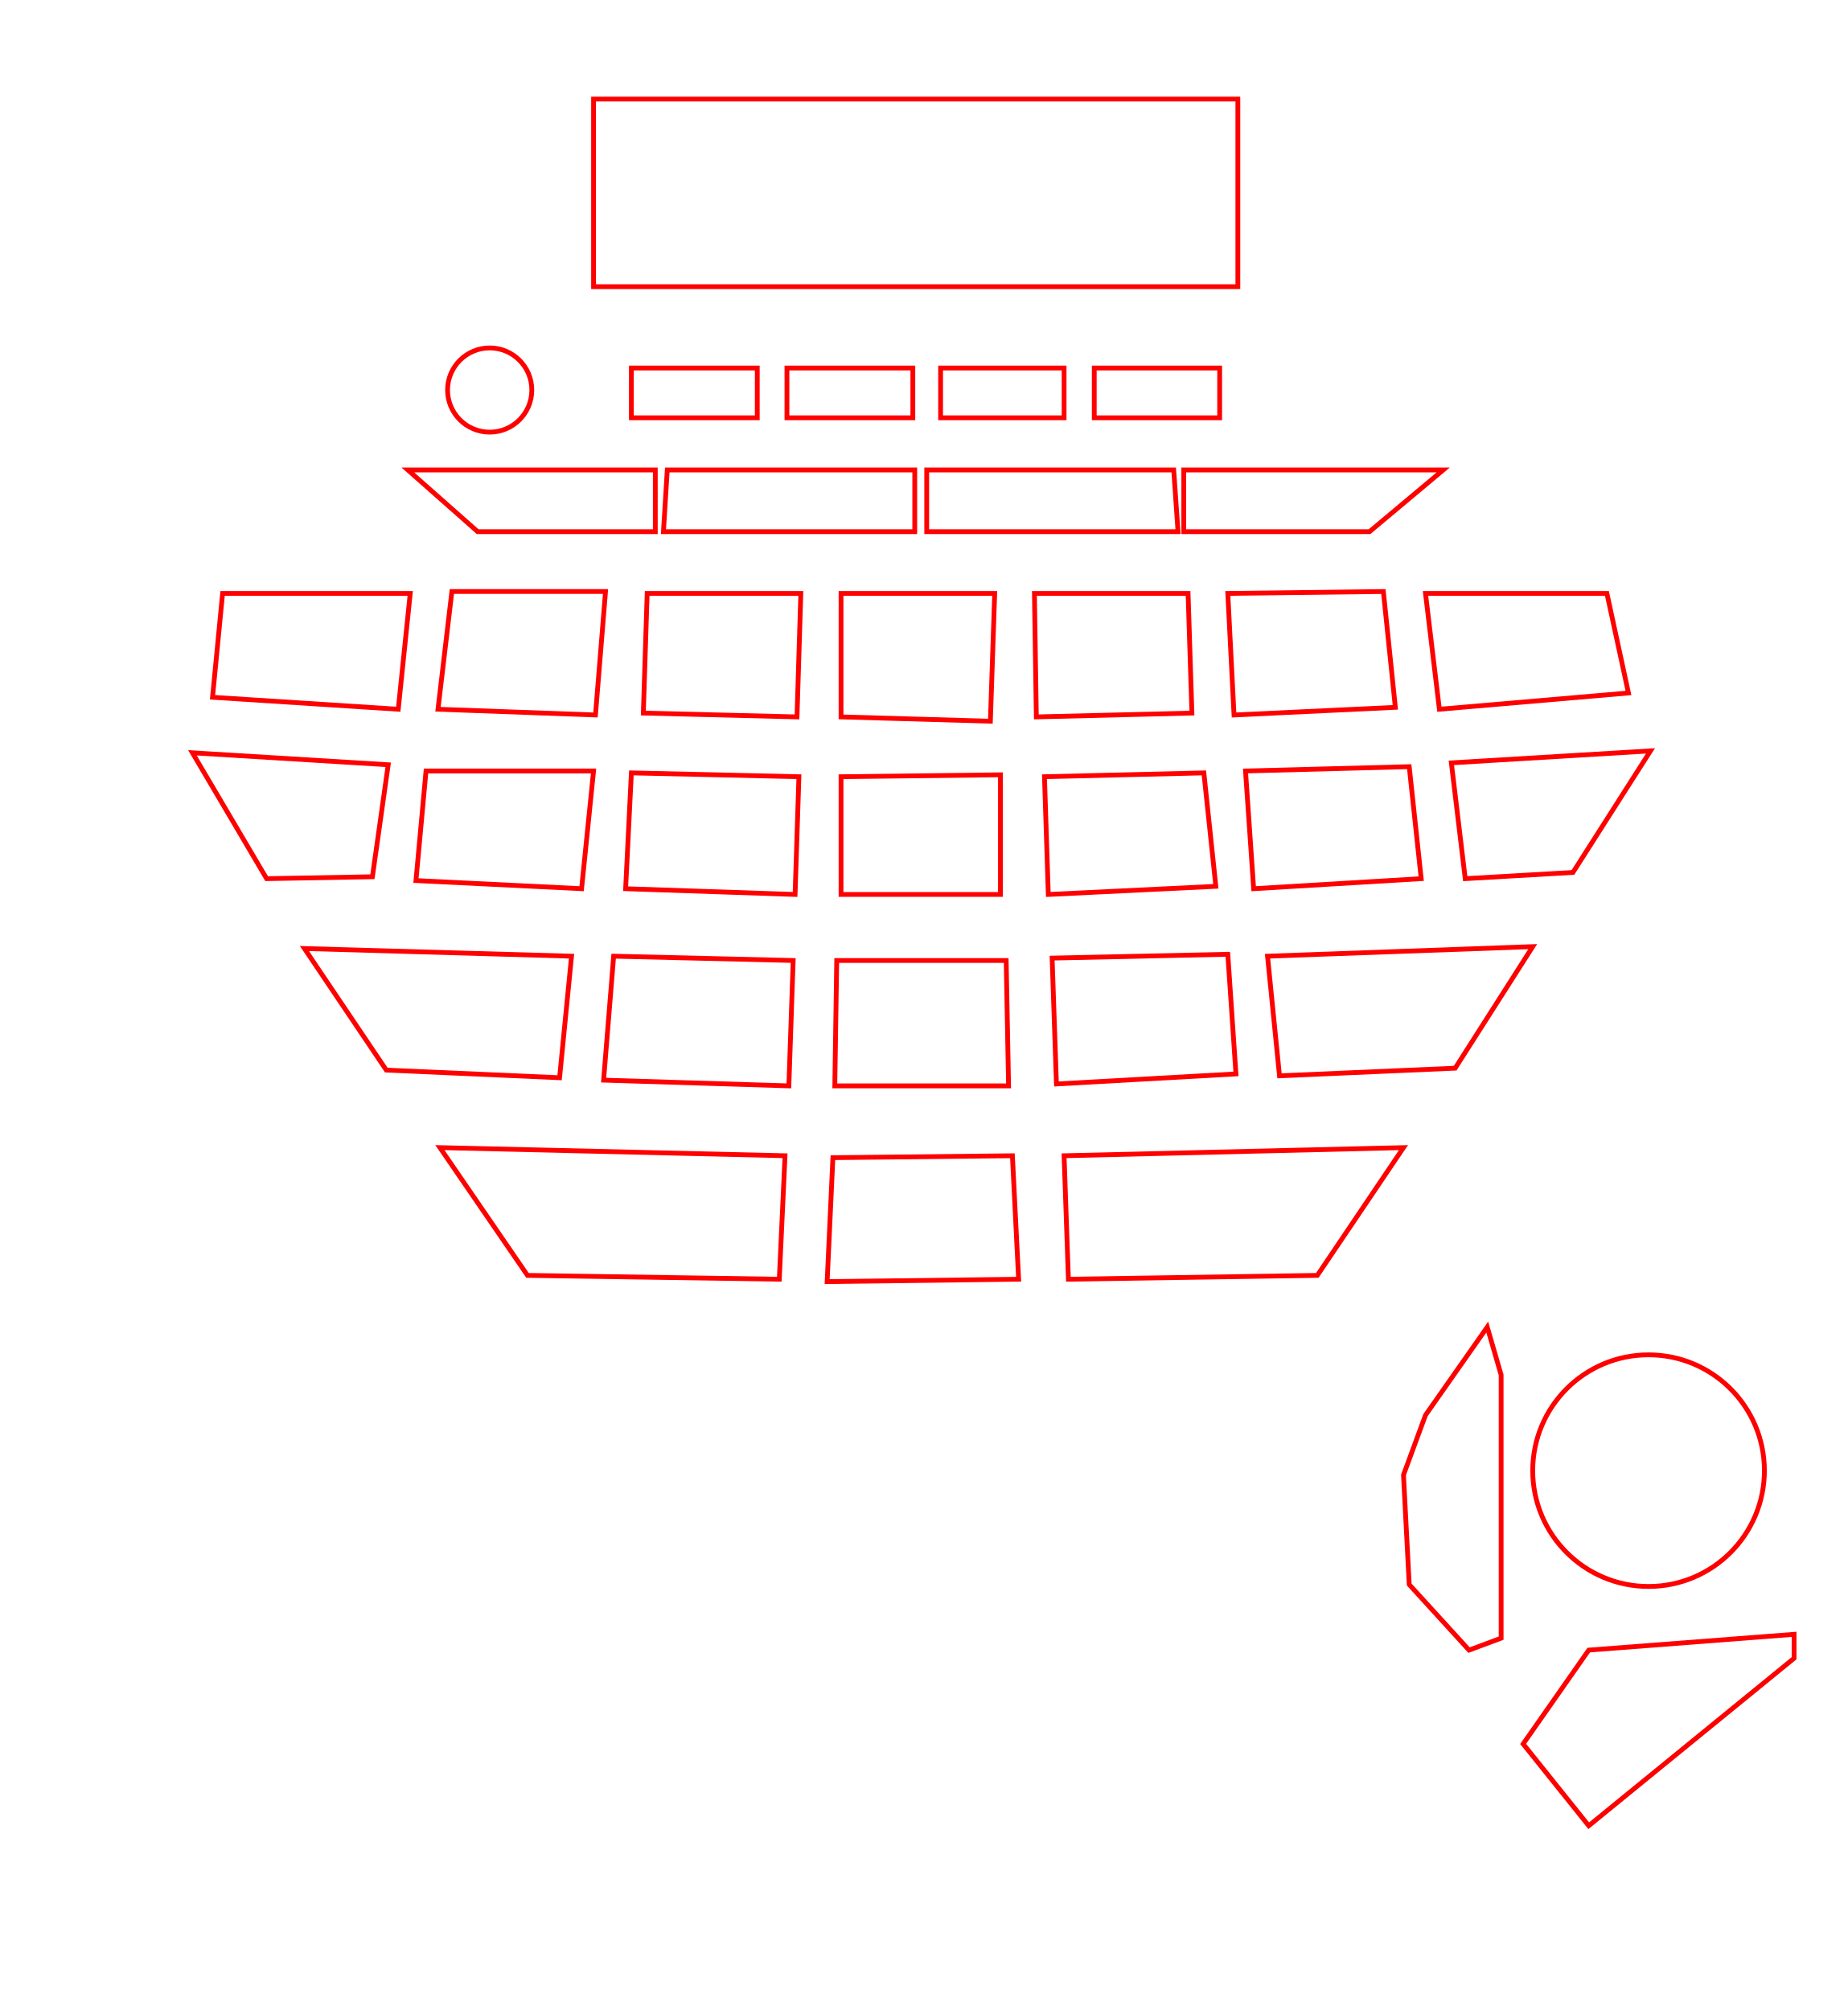
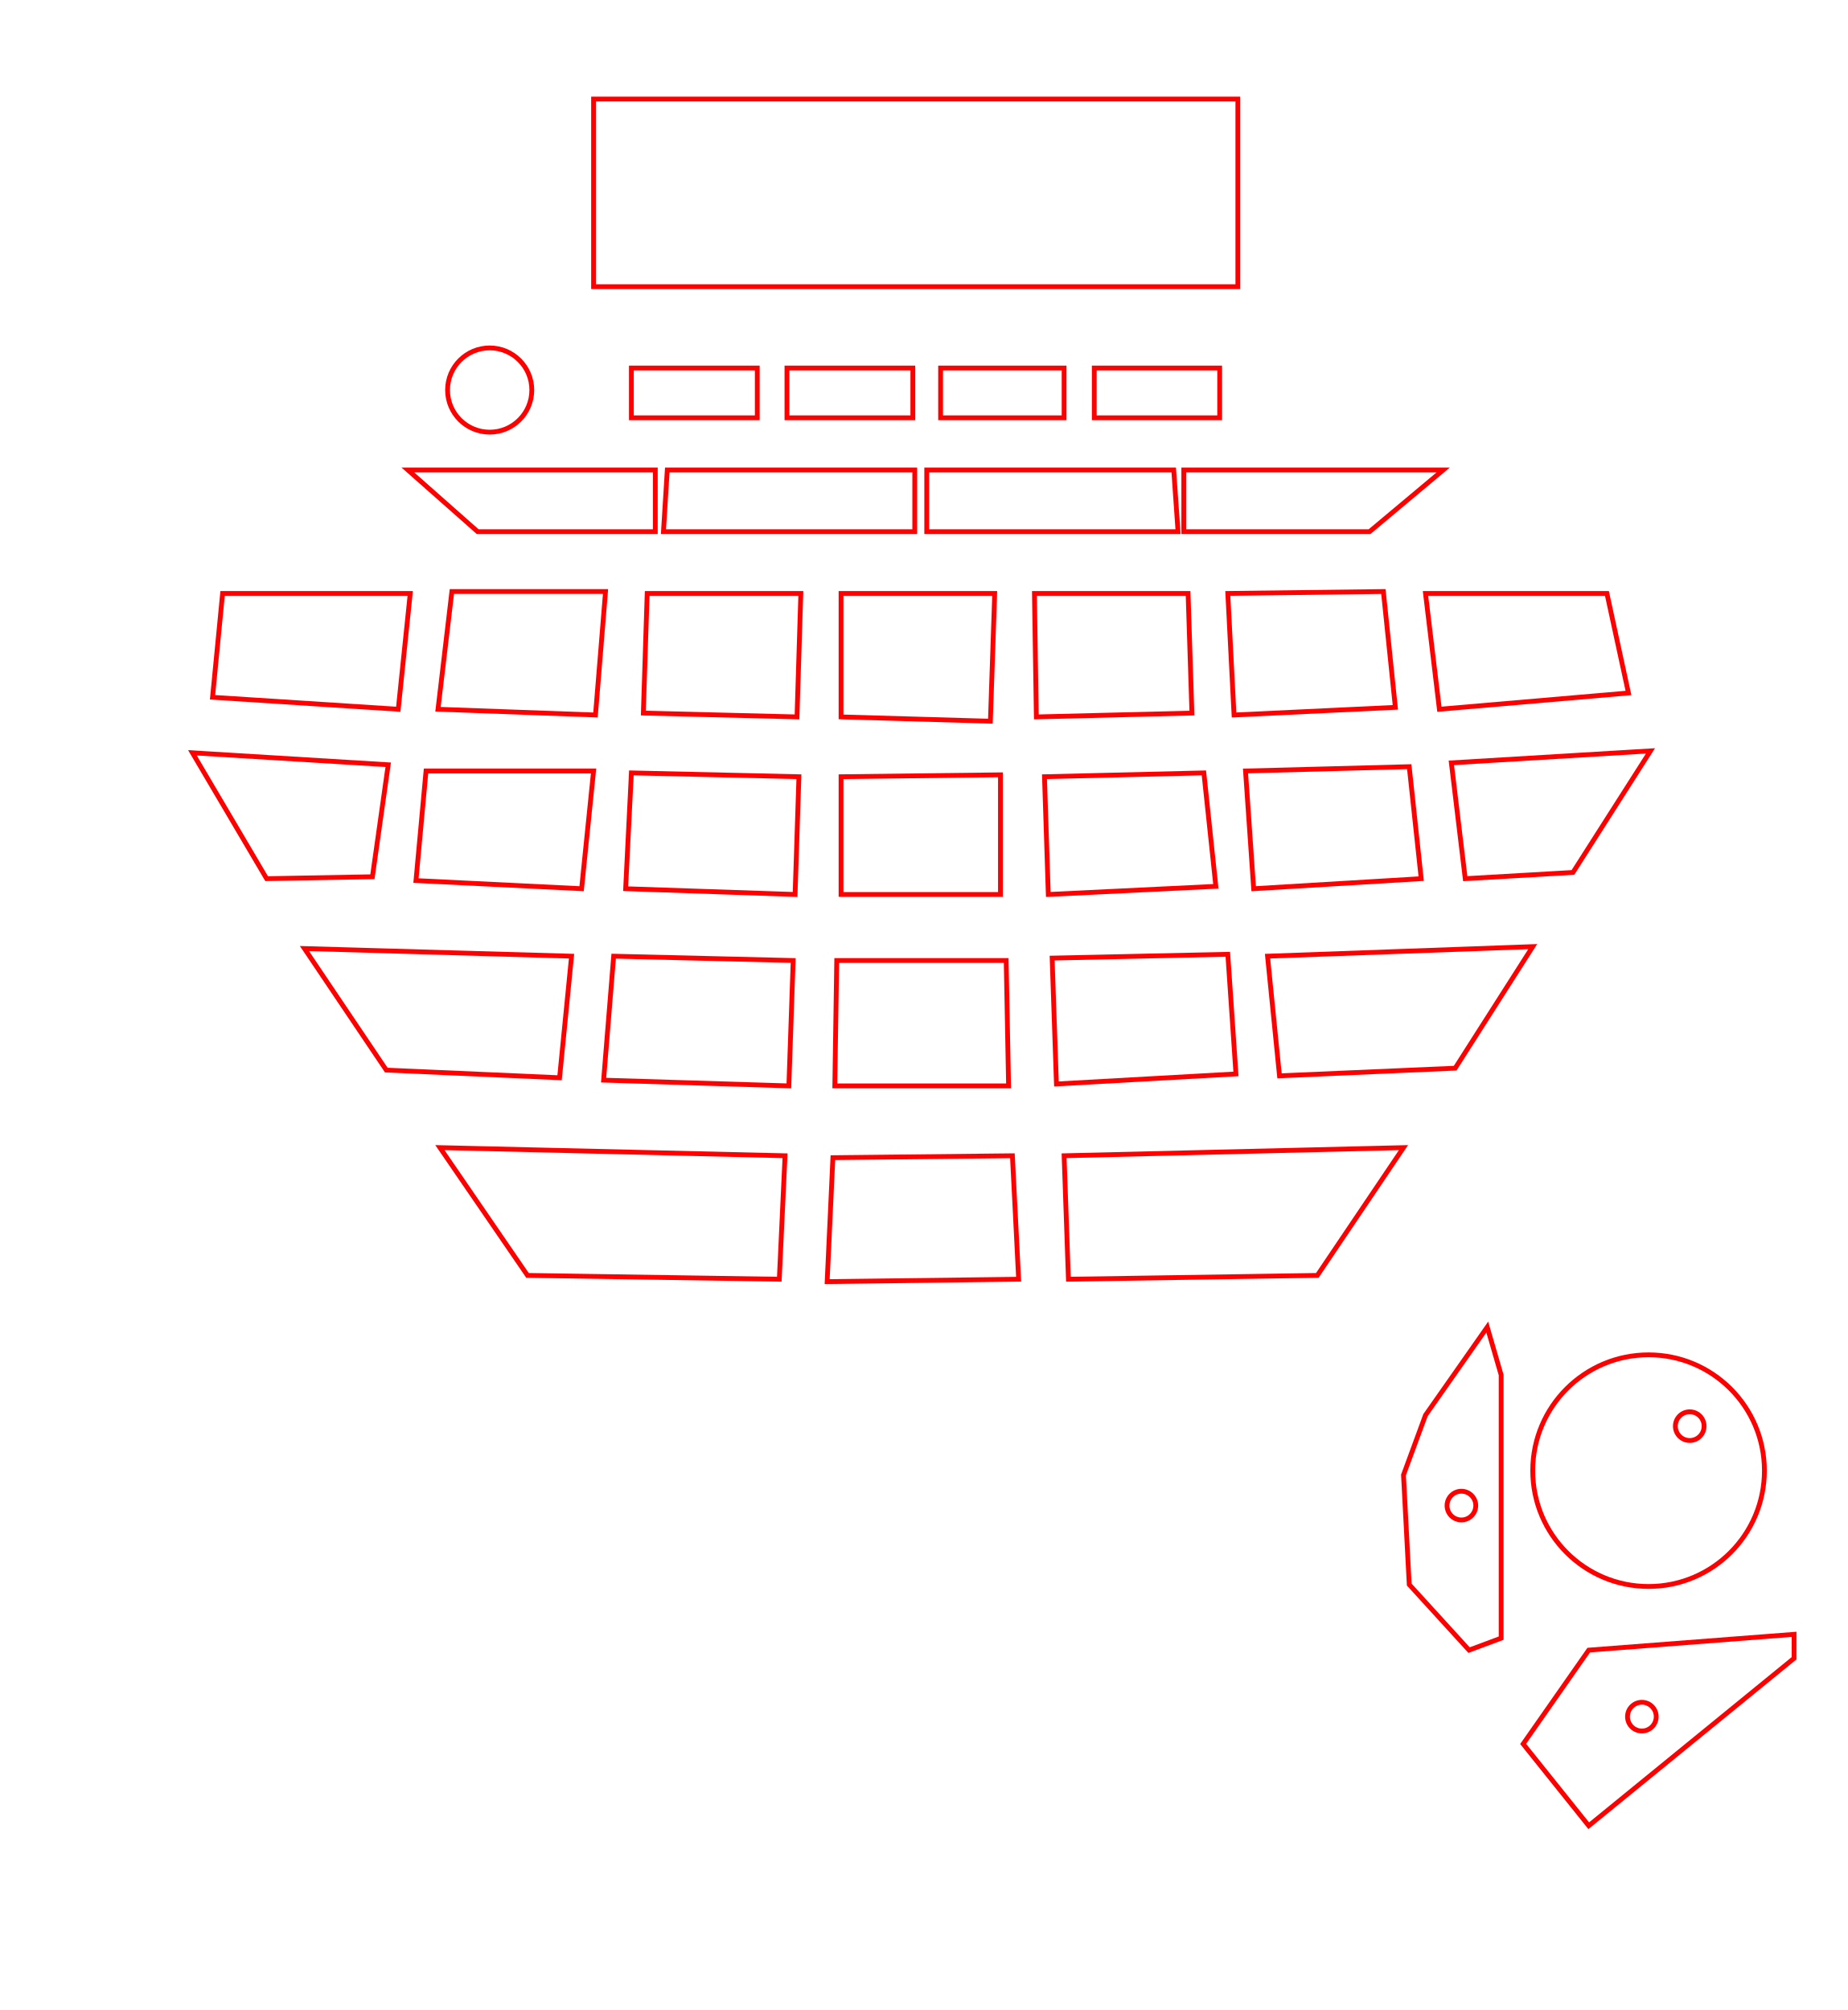
<svg xmlns="http://www.w3.org/2000/svg" viewBox="16 46 386 420" fill="none" stroke="#f00">
  <polygon id="G1" rx="5" points="62.5,170.0 101.7,170.0 99.2,194.2 60.4,191.7" />
  <polygon id="G2" rx="5" points="110.4,169.6 142.5,169.6 140.4,195.4 107.5,194.2" />
  <polygon id="G3" rx="5" points="151.2,170.0 183.3,170.0 182.5,195.8 150.4,195.0" />
  <polygon id="G4" rx="5" points="191.7,170.0 223.8,170.0 222.9,196.7 191.7,195.8" />
  <polygon id="G5" rx="5" points="232.1,170.0 264.2,170.0 265.0,195.0 232.5,195.8" />
  <polygon id="G6" rx="5" points="272.5,170.0 305.0,169.6 307.5,193.8 273.8,195.4" />
  <polygon id="G7" rx="5" points="313.8,170.0 351.7,170.0 356.2,190.8 316.7,194.2" />
  <polygon id="G8" rx="5" points="56.2,203.3 97.1,205.8 93.8,229.2 71.7,229.6" />
  <polygon id="G9" rx="5" points="105.0,207.1 140.0,207.1 137.5,231.7 102.9,230.0" />
  <polygon id="G10" rx="5" points="147.9,207.5 182.9,208.3 182.1,232.9 146.7,231.7" />
  <polygon id="G11" rx="5" points="191.7,208.3 225.0,207.9 225.0,232.9 191.7,232.9" />
  <polygon id="G12" rx="5" points="234.2,208.3 267.5,207.5 270.0,231.2 235.0,232.9" />
  <polygon id="G13" rx="5" points="276.2,207.1 310.4,206.2 312.9,229.6 277.9,231.7" />
  <polygon id="G14" rx="5" points="319.2,205.4 360.8,202.9 344.6,228.3 322.1,229.6" />
  <polygon id="G15" rx="5" points="79.6,244.2 135.4,245.8 132.9,271.2 96.7,269.6" />
  <polygon id="G16" rx="5" points="144.2,245.8 181.7,246.7 180.8,272.9 142.1,271.7" />
  <polygon id="G17" rx="5" points="190.8,246.7 226.2,246.7 226.7,272.9 190.4,272.9" />
  <polygon id="G18" rx="5" points="235.8,246.2 272.5,245.4 274.2,270.4 236.7,272.5" />
  <polygon id="G19" rx="5" points="280.8,245.8 336.2,243.8 320.0,269.2 283.3,270.8" />
  <polygon id="G20" rx="5" points="107.9,285.8 180.0,287.5 178.8,313.3 126.2,312.5" />
  <polygon id="G21" rx="5" points="190.0,287.9 227.5,287.5 228.8,313.3 188.8,313.8" />
  <polygon id="G22" rx="5" points="238.3,287.5 309.2,285.8 291.2,312.5 239.2,313.3" />
  <polygon id="M1" rx="3" points="101.2,144.2 152.9,144.2 152.9,157.1 115.8,157.1" />
  <polygon id="M2" rx="3" points="155.4,144.2 207.1,144.2 207.1,157.1 154.6,157.1" />
  <polygon id="M3" rx="3" points="209.6,144.2 261.2,144.2 262.1,157.1 209.6,157.1" />
  <polygon id="MR" rx="3" points="263.3,144.2 317.5,144.2 302.1,157.1 263.3,157.1" />
  <polygon id="L1" rx="3" points="147.9,122.9 174.2,122.9 174.2,133.3 147.9,133.3" />
  <polygon id="L2" rx="3" points="180.4,122.9 206.7,122.9 206.7,133.3 180.4,133.3" />
  <polygon id="L3" rx="3" points="212.5,122.9 238.3,122.9 238.3,133.3 212.5,133.3" />
  <polygon id="L4" rx="3" points="244.6,122.9 270.8,122.9 270.8,133.3 244.6,133.3" />
  <polygon id="LEFT" rx="5" points="326.7,323.3 329.6,333.3 329.6,388.3 322.9,390.8 310.4,377.1 309.2,354.2 313.8,341.7" />
  <polygon id="RIGHT" rx="5" points="347.9,390.8 390.8,387.5 390.8,392.5 347.9,427.5 334.2,410.4" />
  <circle id="BD" cx="118.3" cy="127.5" r="8.8" />
  <circle id="STICK" cx="360.4" cy="353.3" r="24.2" />
+   <circle id="LEFT-dot" cx="321.3" cy="360.6" r="3" />
+   <circle id="RIGHT-dot" cx="359.0" cy="404.7" r="3" />
+   <circle id="STICK-dot" cx="369.0" cy="344.0" r="3" />
  <rect id="LCD" x="140.0" y="66.7" width="134.6" height="39.2" />
</svg>
